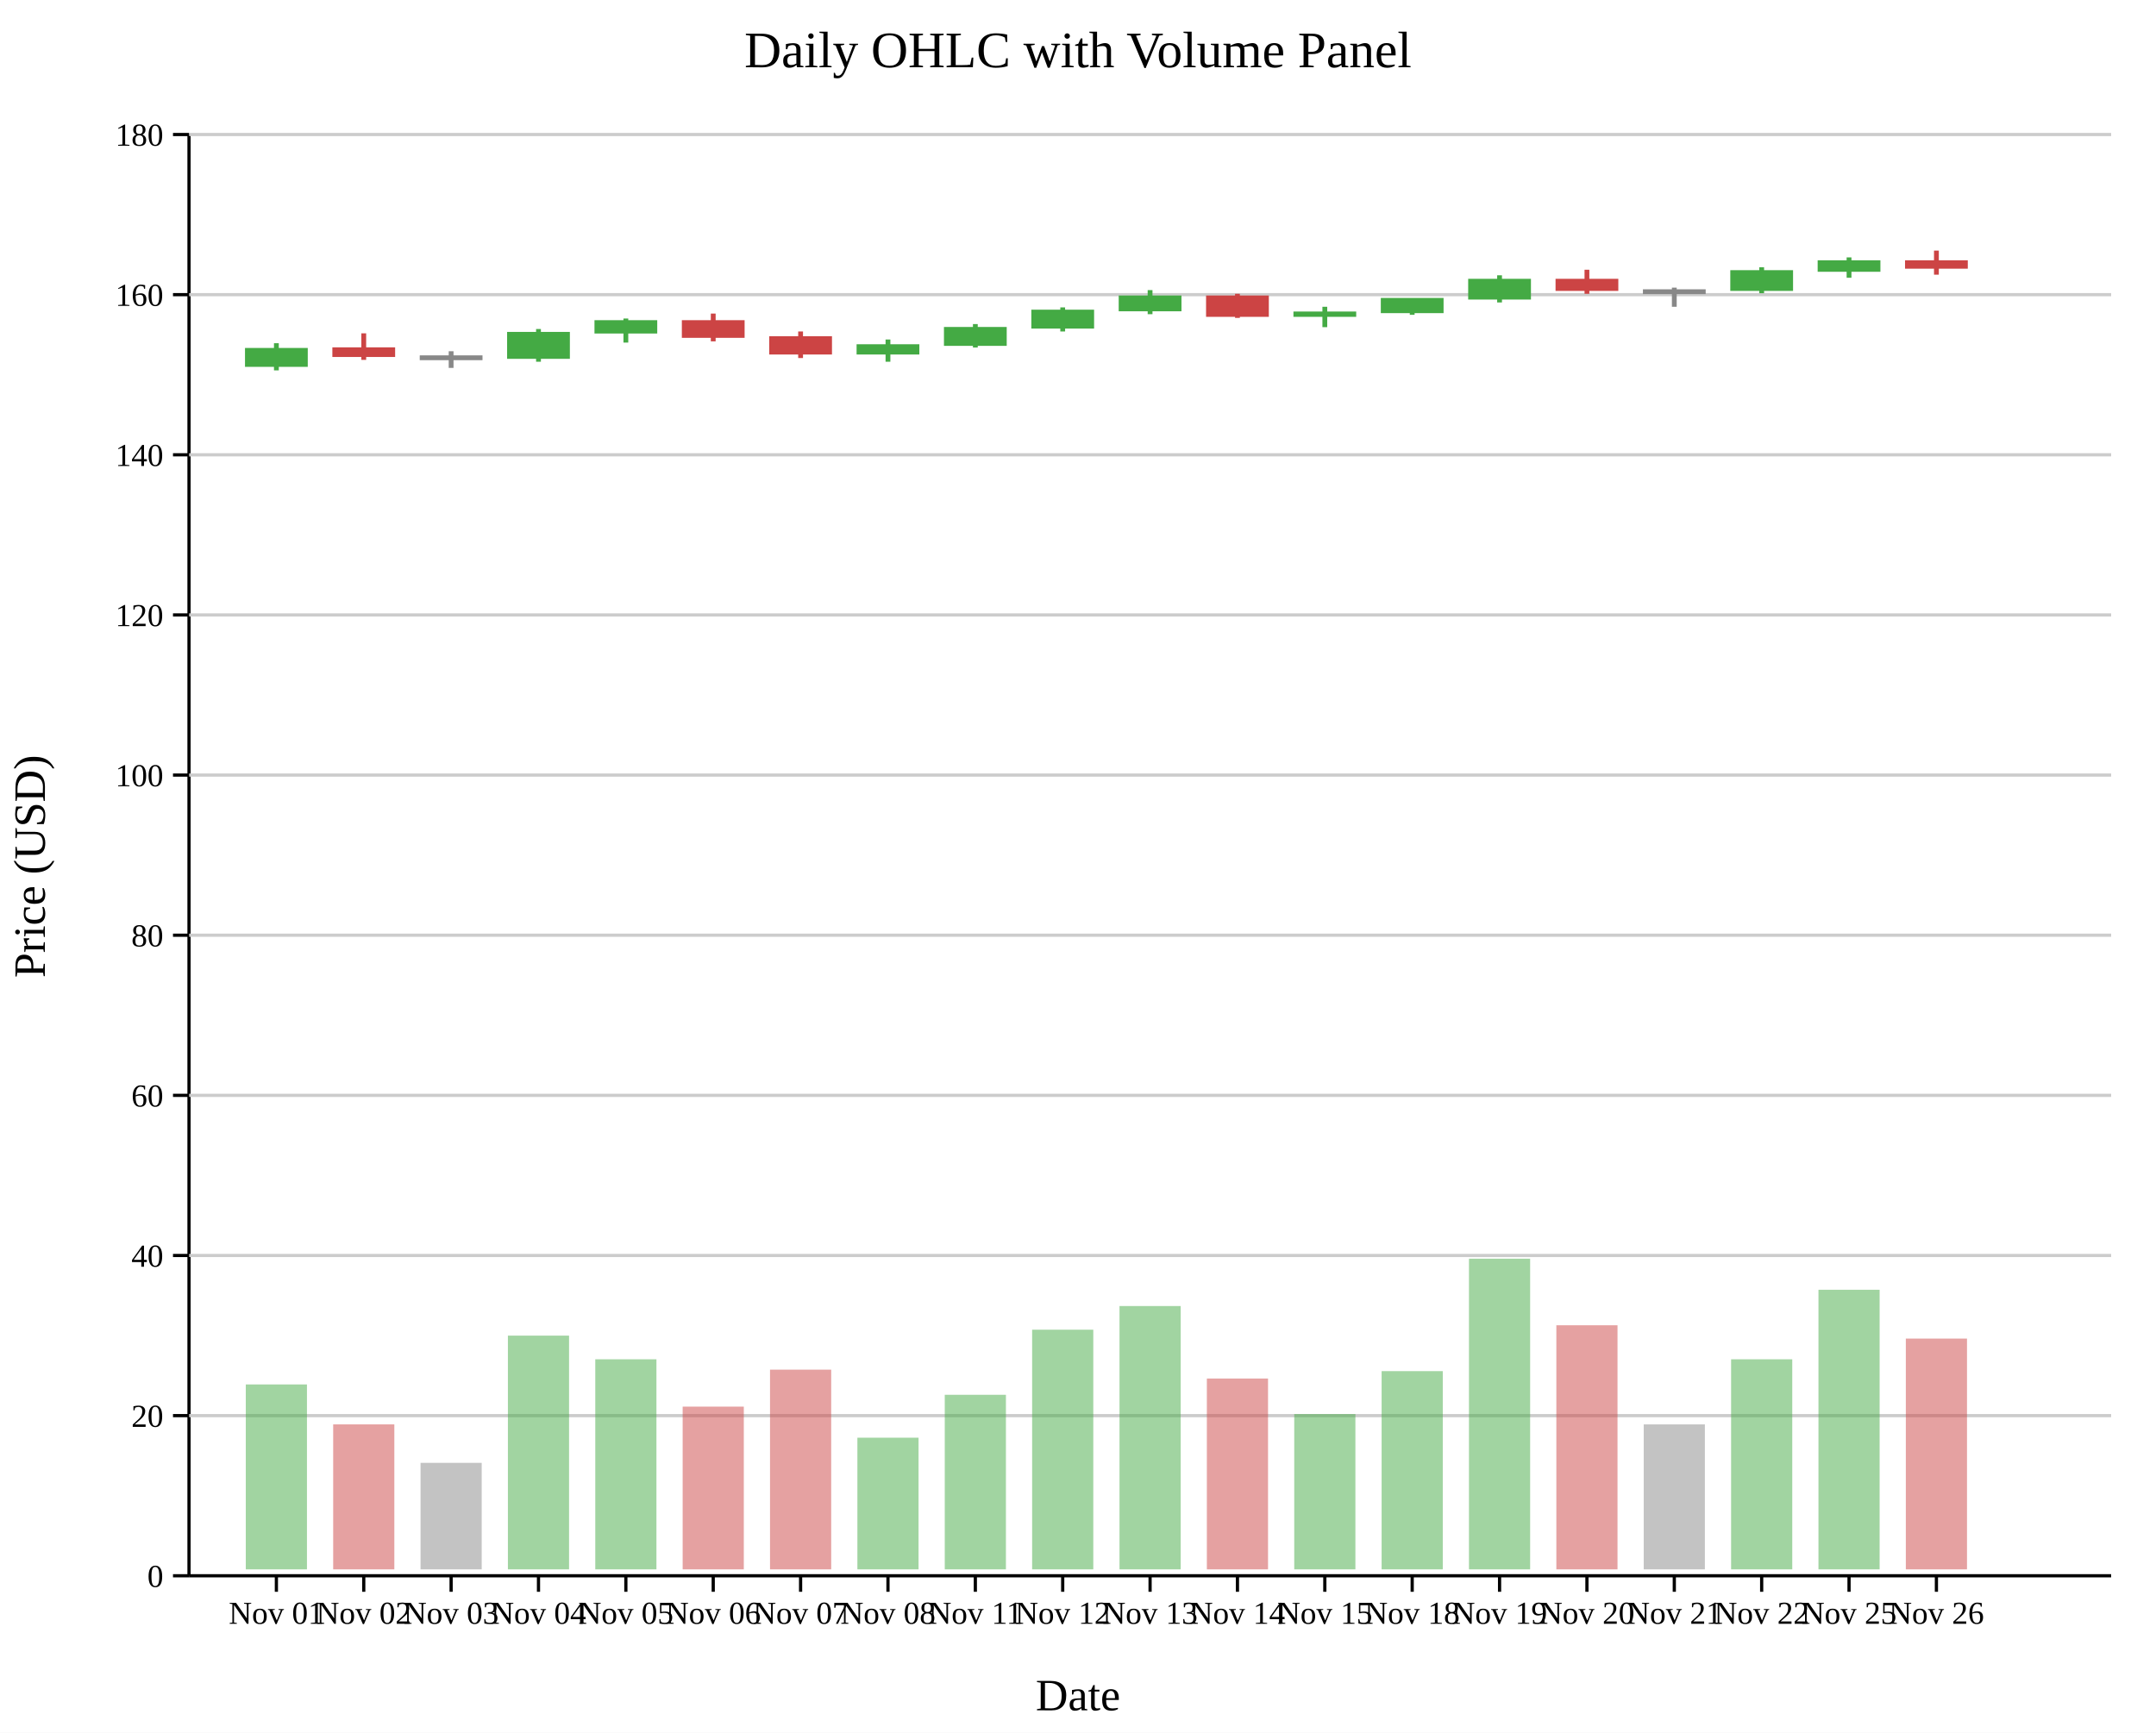
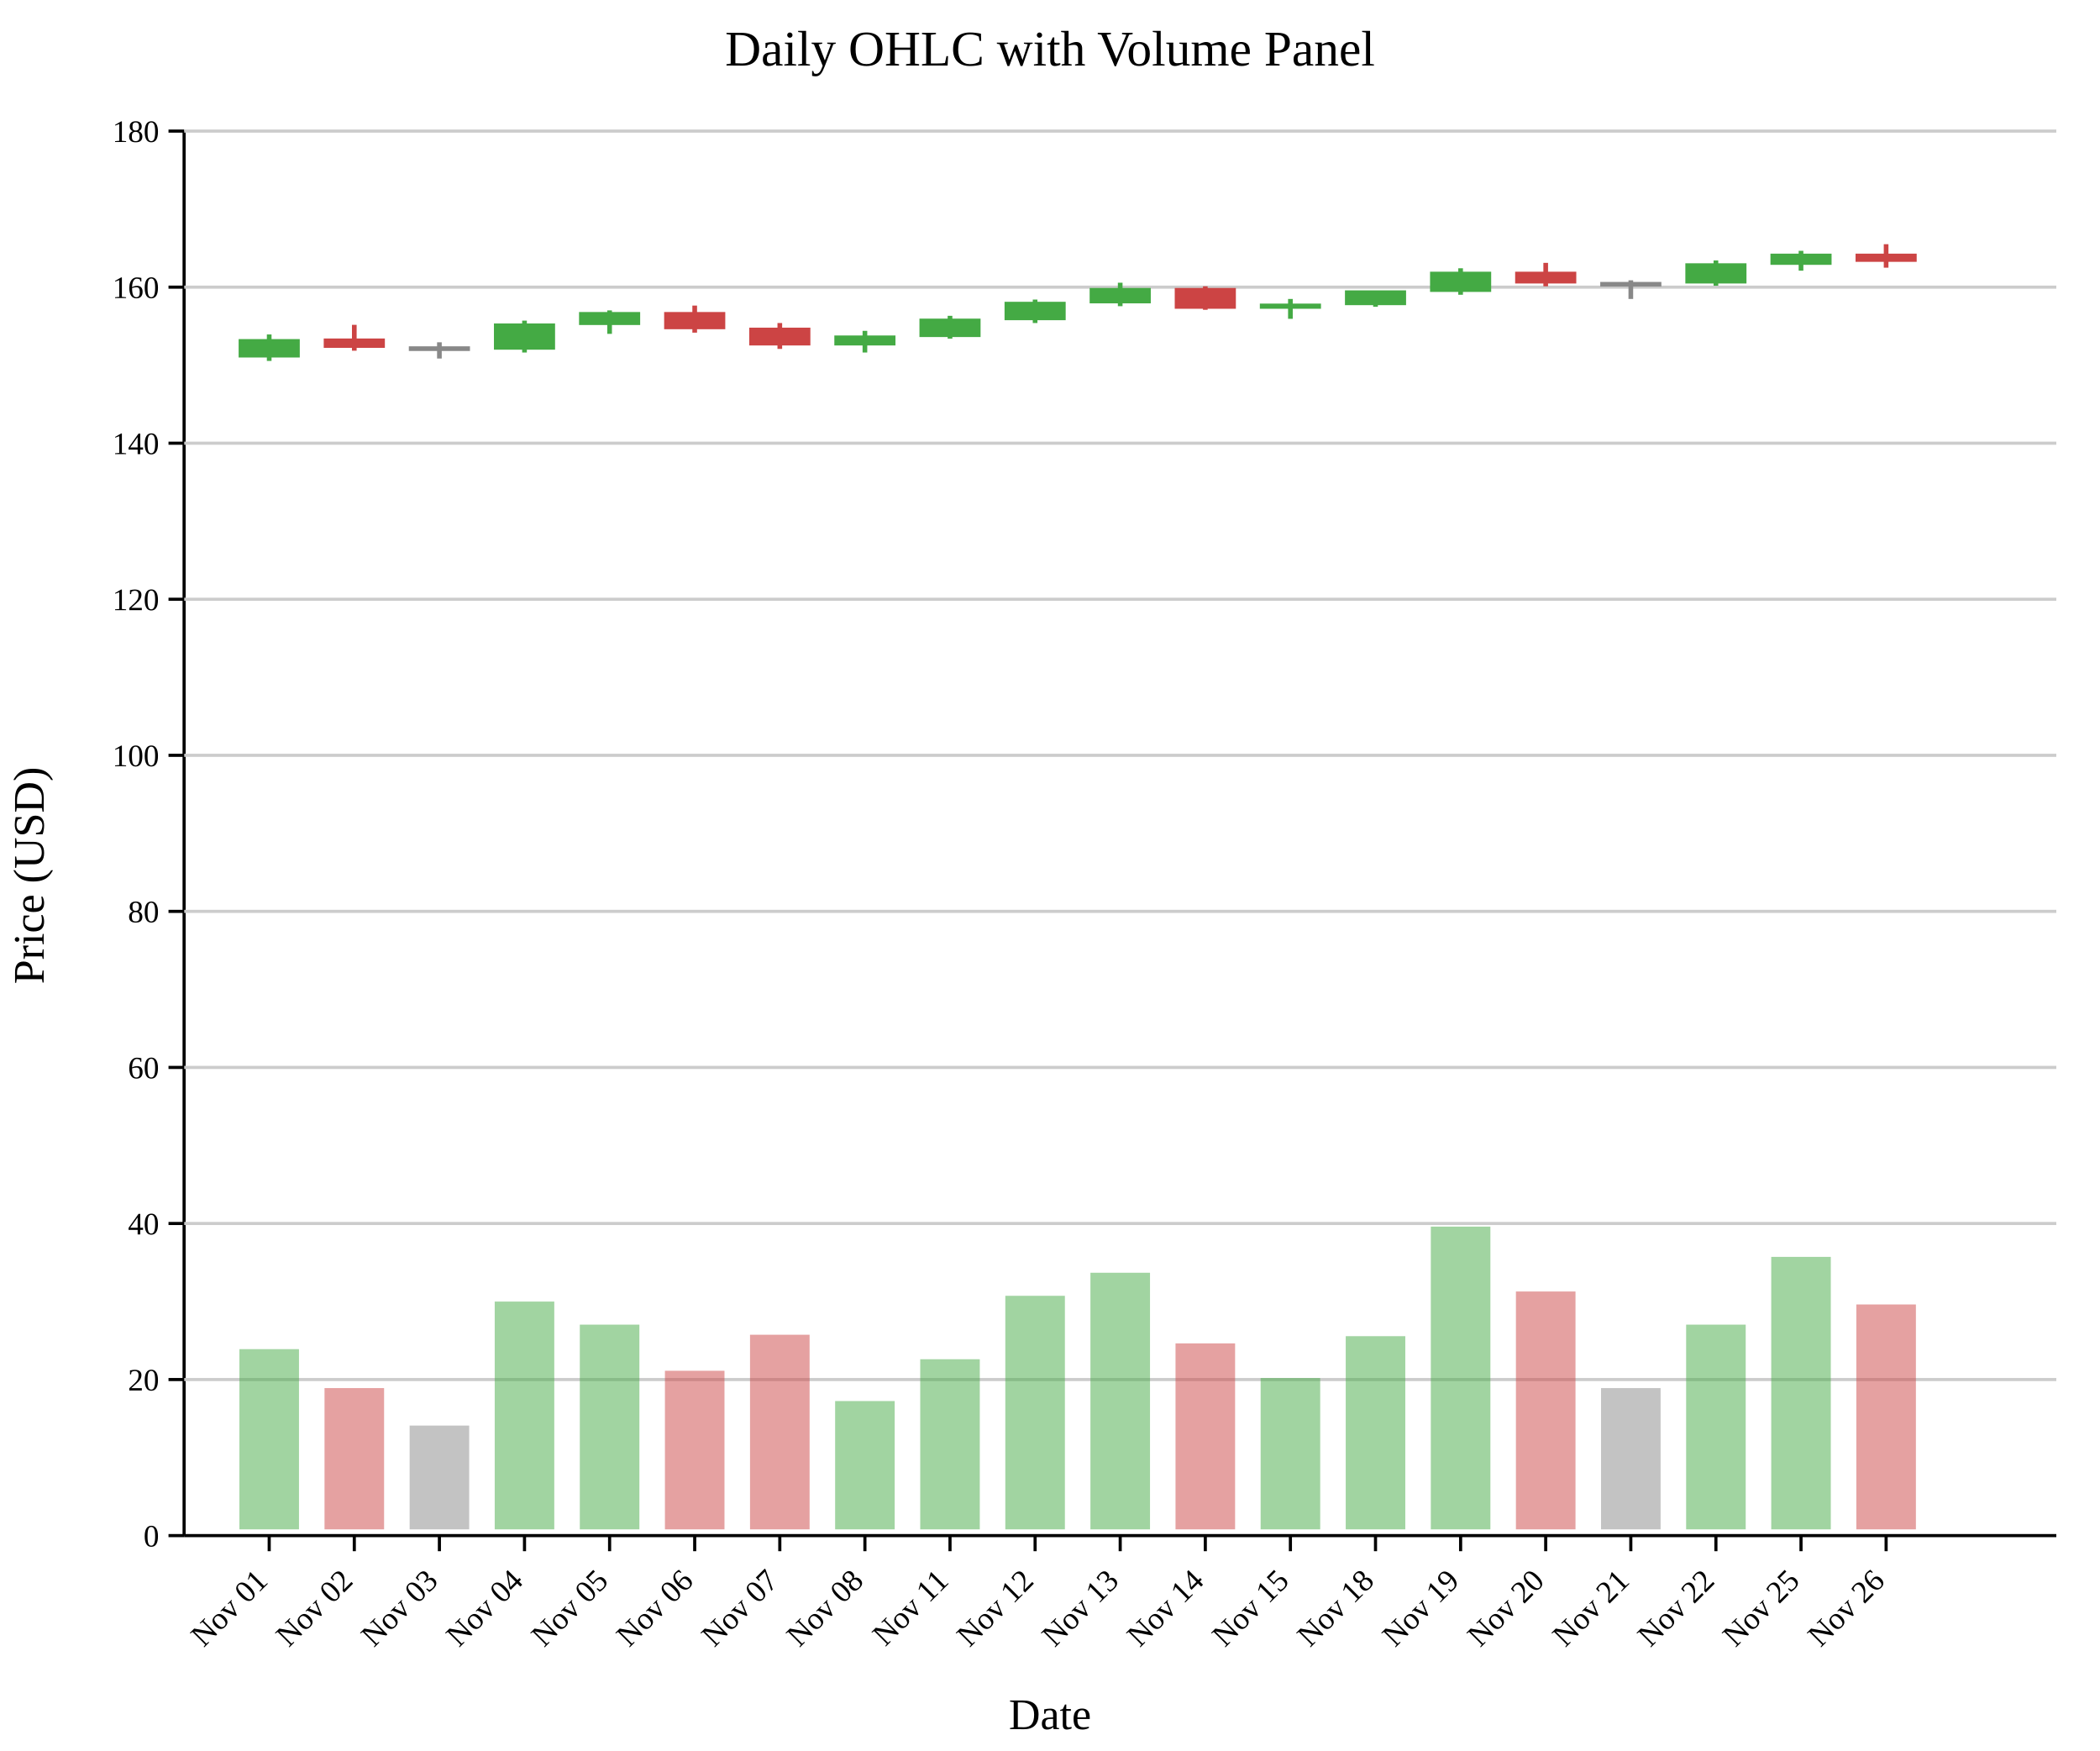
- <svg xmlns="http://www.w3.org/2000/svg" width="673" height="541" fill="black">
+ <svg xmlns="http://www.w3.org/2000/svg" width="673" height="561" fill="black">
  <rect width="100%" height="100%" fill="white" />
  <line x1="59" y1="492" x2="659" y2="492" stroke="black" stroke-width="1" />
  <line x1="59" y1="42" x2="59" y2="492" stroke="black" stroke-width="1" />
  <line x1="59" y1="442" x2="659" y2="442" stroke="#ccc" stroke-width="1" />
  <line x1="59" y1="392" x2="659" y2="392" stroke="#ccc" stroke-width="1" />
  <line x1="59" y1="342" x2="659" y2="342" stroke="#ccc" stroke-width="1" />
  <line x1="59" y1="292" x2="659" y2="292" stroke="#ccc" stroke-width="1" />
  <line x1="59" y1="242" x2="659" y2="242" stroke="#ccc" stroke-width="1" />
  <line x1="59" y1="192" x2="659" y2="192" stroke="#ccc" stroke-width="1" />
  <line x1="59" y1="142" x2="659" y2="142" stroke="#ccc" stroke-width="1" />
  <line x1="59" y1="92" x2="659" y2="92" stroke="#ccc" stroke-width="1" />
  <line x1="59" y1="42" x2="659" y2="42" stroke="#ccc" stroke-width="1" />
-   <text x="86.273" y="507" font-size="10" text-anchor="middle">Nov 01</text>
+   <text x="86.273" y="507" font-size="10" text-anchor="end" transform="rotate(-45,86.27273,507)">Nov 01</text>
  <line x1="86.273" y1="492" x2="86.273" y2="497" stroke="black" stroke-width="1" />
-   <text x="113.545" y="507" font-size="10" text-anchor="middle">Nov 02</text>
+   <text x="113.545" y="507" font-size="10" text-anchor="end" transform="rotate(-45,113.5455,507)">Nov 02</text>
  <line x1="113.545" y1="492" x2="113.545" y2="497" stroke="black" stroke-width="1" />
-   <text x="140.818" y="507" font-size="10" text-anchor="middle">Nov 03</text>
+   <text x="140.818" y="507" font-size="10" text-anchor="end" transform="rotate(-45,140.8182,507)">Nov 03</text>
  <line x1="140.818" y1="492" x2="140.818" y2="497" stroke="black" stroke-width="1" />
-   <text x="168.091" y="507" font-size="10" text-anchor="middle">Nov 04</text>
+   <text x="168.091" y="507" font-size="10" text-anchor="end" transform="rotate(-45,168.0909,507)">Nov 04</text>
  <line x1="168.091" y1="492" x2="168.091" y2="497" stroke="black" stroke-width="1" />
-   <text x="195.364" y="507" font-size="10" text-anchor="middle">Nov 05</text>
+   <text x="195.364" y="507" font-size="10" text-anchor="end" transform="rotate(-45,195.3636,507)">Nov 05</text>
  <line x1="195.364" y1="492" x2="195.364" y2="497" stroke="black" stroke-width="1" />
-   <text x="222.636" y="507" font-size="10" text-anchor="middle">Nov 06</text>
+   <text x="222.636" y="507" font-size="10" text-anchor="end" transform="rotate(-45,222.6364,507)">Nov 06</text>
  <line x1="222.636" y1="492" x2="222.636" y2="497" stroke="black" stroke-width="1" />
-   <text x="249.909" y="507" font-size="10" text-anchor="middle">Nov 07</text>
+   <text x="249.909" y="507" font-size="10" text-anchor="end" transform="rotate(-45,249.9091,507)">Nov 07</text>
  <line x1="249.909" y1="492" x2="249.909" y2="497" stroke="black" stroke-width="1" />
-   <text x="277.182" y="507" font-size="10" text-anchor="middle">Nov 08</text>
+   <text x="277.182" y="507" font-size="10" text-anchor="end" transform="rotate(-45,277.1818,507)">Nov 08</text>
  <line x1="277.182" y1="492" x2="277.182" y2="497" stroke="black" stroke-width="1" />
-   <text x="304.455" y="507" font-size="10" text-anchor="middle">Nov 11</text>
+   <text x="304.455" y="507" font-size="10" text-anchor="end" transform="rotate(-45,304.4545,507)">Nov 11</text>
  <line x1="304.455" y1="492" x2="304.455" y2="497" stroke="black" stroke-width="1" />
-   <text x="331.727" y="507" font-size="10" text-anchor="middle">Nov 12</text>
+   <text x="331.727" y="507" font-size="10" text-anchor="end" transform="rotate(-45,331.7273,507)">Nov 12</text>
  <line x1="331.727" y1="492" x2="331.727" y2="497" stroke="black" stroke-width="1" />
-   <text x="359" y="507" font-size="10" text-anchor="middle">Nov 13</text>
+   <text x="359" y="507" font-size="10" text-anchor="end" transform="rotate(-45,359,507)">Nov 13</text>
  <line x1="359" y1="492" x2="359" y2="497" stroke="black" stroke-width="1" />
-   <text x="386.273" y="507" font-size="10" text-anchor="middle">Nov 14</text>
+   <text x="386.273" y="507" font-size="10" text-anchor="end" transform="rotate(-45,386.2727,507)">Nov 14</text>
  <line x1="386.273" y1="492" x2="386.273" y2="497" stroke="black" stroke-width="1" />
-   <text x="413.545" y="507" font-size="10" text-anchor="middle">Nov 15</text>
+   <text x="413.545" y="507" font-size="10" text-anchor="end" transform="rotate(-45,413.5455,507)">Nov 15</text>
  <line x1="413.545" y1="492" x2="413.545" y2="497" stroke="black" stroke-width="1" />
-   <text x="440.818" y="507" font-size="10" text-anchor="middle">Nov 18</text>
+   <text x="440.818" y="507" font-size="10" text-anchor="end" transform="rotate(-45,440.8182,507)">Nov 18</text>
  <line x1="440.818" y1="492" x2="440.818" y2="497" stroke="black" stroke-width="1" />
-   <text x="468.091" y="507" font-size="10" text-anchor="middle">Nov 19</text>
+   <text x="468.091" y="507" font-size="10" text-anchor="end" transform="rotate(-45,468.0909,507)">Nov 19</text>
  <line x1="468.091" y1="492" x2="468.091" y2="497" stroke="black" stroke-width="1" />
-   <text x="495.364" y="507" font-size="10" text-anchor="middle">Nov 20</text>
+   <text x="495.364" y="507" font-size="10" text-anchor="end" transform="rotate(-45,495.3636,507)">Nov 20</text>
  <line x1="495.364" y1="492" x2="495.364" y2="497" stroke="black" stroke-width="1" />
-   <text x="522.636" y="507" font-size="10" text-anchor="middle">Nov 21</text>
+   <text x="522.636" y="507" font-size="10" text-anchor="end" transform="rotate(-45,522.6364,507)">Nov 21</text>
  <line x1="522.636" y1="492" x2="522.636" y2="497" stroke="black" stroke-width="1" />
-   <text x="549.909" y="507" font-size="10" text-anchor="middle">Nov 22</text>
+   <text x="549.909" y="507" font-size="10" text-anchor="end" transform="rotate(-45,549.9091,507)">Nov 22</text>
  <line x1="549.909" y1="492" x2="549.909" y2="497" stroke="black" stroke-width="1" />
-   <text x="577.182" y="507" font-size="10" text-anchor="middle">Nov 25</text>
+   <text x="577.182" y="507" font-size="10" text-anchor="end" transform="rotate(-45,577.1818,507)">Nov 25</text>
  <line x1="577.182" y1="492" x2="577.182" y2="497" stroke="black" stroke-width="1" />
-   <text x="604.455" y="507" font-size="10" text-anchor="middle">Nov 26</text>
+   <text x="604.455" y="507" font-size="10" text-anchor="end" transform="rotate(-45,604.4545,507)">Nov 26</text>
  <line x1="604.455" y1="492" x2="604.455" y2="497" stroke="black" stroke-width="1" />
  <line x1="54" y1="492" x2="59" y2="492" stroke="black" stroke-width="1" />
  <text x="51" y="495.5" font-size="10" text-anchor="end">0</text>
  <line x1="54" y1="442" x2="59" y2="442" stroke="black" stroke-width="1" />
  <text x="51" y="445.5" font-size="10" text-anchor="end">20</text>
  <line x1="54" y1="392" x2="59" y2="392" stroke="black" stroke-width="1" />
  <text x="51" y="395.5" font-size="10" text-anchor="end">40</text>
  <line x1="54" y1="342" x2="59" y2="342" stroke="black" stroke-width="1" />
  <text x="51" y="345.5" font-size="10" text-anchor="end">60</text>
  <line x1="54" y1="292" x2="59" y2="292" stroke="black" stroke-width="1" />
  <text x="51" y="295.5" font-size="10" text-anchor="end">80</text>
  <line x1="54" y1="242" x2="59" y2="242" stroke="black" stroke-width="1" />
  <text x="51" y="245.5" font-size="10" text-anchor="end">100</text>
  <line x1="54" y1="192" x2="59" y2="192" stroke="black" stroke-width="1" />
  <text x="51" y="195.5" font-size="10" text-anchor="end">120</text>
  <line x1="54" y1="142" x2="59" y2="142" stroke="black" stroke-width="1" />
  <text x="51" y="145.5" font-size="10" text-anchor="end">140</text>
  <line x1="54" y1="92" x2="59" y2="92" stroke="black" stroke-width="1" />
  <text x="51" y="95.5" font-size="10" text-anchor="end">160</text>
  <line x1="54" y1="42" x2="59" y2="42" stroke="black" stroke-width="1" />
  <text x="51" y="45.5" font-size="10" text-anchor="end">180</text>
-   <text x="336.5" y="534" font-size="14" text-anchor="middle">Date</text>
-   <text x="14" y="270.5" font-size="14" text-anchor="middle" transform="rotate(-90,14,270.5)">Price (USD)</text>
+   <text x="336.5" y="554" font-size="14" text-anchor="middle">Date</text>
+   <text x="14" y="280.5" font-size="14" text-anchor="middle" transform="rotate(-90,14,280.5)">Price (USD)</text>
  <text x="336.5" y="21" font-size="16" text-anchor="middle">Daily OHLC with Volume Panel</text>
  <line x1="86.273" y1="107.159" x2="86.273" y2="115.641" stroke="rgb(68,170,68)" stroke-width="1.5" />
  <rect x="76.727" y="108.894" width="19.091" height="5.398" fill="rgb(68,170,68)" stroke="rgb(68,170,68)" stroke-width="0.5" />
  <line x1="113.545" y1="104.074" x2="113.545" y2="112.364" stroke="rgb(204,68,68)" stroke-width="1.5" />
  <rect x="104" y="108.701" width="19.091" height="2.506" fill="rgb(204,68,68)" stroke="rgb(204,68,68)" stroke-width="0.5" />
  <line x1="140.818" y1="109.665" x2="140.818" y2="114.87" stroke="#888888" stroke-width="1.5" />
  <rect x="131.273" y="111.207" width="19.091" height="1" fill="#888888" stroke="#888888" stroke-width="0.5" />
  <line x1="168.091" y1="102.725" x2="168.091" y2="112.942" stroke="rgb(68,170,68)" stroke-width="1.5" />
  <rect x="158.545" y="103.882" width="19.091" height="7.904" fill="rgb(68,170,68)" stroke="rgb(68,170,68)" stroke-width="0.5" />
  <line x1="195.364" y1="99.448" x2="195.364" y2="106.966" stroke="rgb(68,170,68)" stroke-width="1.5" />
  <rect x="185.818" y="100.219" width="19.091" height="3.663" fill="rgb(68,170,68)" stroke="rgb(68,170,68)" stroke-width="0.5" />
  <line x1="222.636" y1="97.906" x2="222.636" y2="106.581" stroke="rgb(204,68,68)" stroke-width="1.5" />
  <rect x="213.091" y="100.219" width="19.091" height="5.012" fill="rgb(204,68,68)" stroke="rgb(204,68,68)" stroke-width="0.5" />
  <line x1="249.909" y1="103.496" x2="249.909" y2="111.786" stroke="rgb(204,68,68)" stroke-width="1.5" />
  <rect x="240.364" y="105.231" width="19.091" height="5.205" fill="rgb(204,68,68)" stroke="rgb(204,68,68)" stroke-width="0.5" />
  <line x1="277.182" y1="106.002" x2="277.182" y2="112.942" stroke="rgb(68,170,68)" stroke-width="1.5" />
  <rect x="267.636" y="107.737" width="19.091" height="2.699" fill="rgb(68,170,68)" stroke="rgb(68,170,68)" stroke-width="0.5" />
  <line x1="304.455" y1="101.183" x2="304.455" y2="108.508" stroke="rgb(68,170,68)" stroke-width="1.5" />
  <rect x="294.909" y="102.339" width="19.091" height="5.398" fill="rgb(68,170,68)" stroke="rgb(68,170,68)" stroke-width="0.5" />
  <line x1="331.727" y1="95.978" x2="331.727" y2="103.496" stroke="rgb(68,170,68)" stroke-width="1.5" />
  <rect x="322.182" y="96.942" width="19.091" height="5.398" fill="rgb(68,170,68)" stroke="rgb(68,170,68)" stroke-width="0.5" />
  <line x1="359" y1="90.58" x2="359" y2="98.098" stroke="rgb(68,170,68)" stroke-width="1.5" />
  <rect x="349.455" y="92.508" width="19.091" height="4.434" fill="rgb(68,170,68)" stroke="rgb(68,170,68)" stroke-width="0.5" />
  <line x1="386.273" y1="91.737" x2="386.273" y2="99.255" stroke="rgb(204,68,68)" stroke-width="1.5" />
  <rect x="376.727" y="92.508" width="19.091" height="6.169" fill="rgb(204,68,68)" stroke="rgb(204,68,68)" stroke-width="0.5" />
  <line x1="413.545" y1="95.785" x2="413.545" y2="102.147" stroke="rgb(68,170,68)" stroke-width="1.5" />
  <rect x="404" y="97.52" width="19.091" height="1.157" fill="rgb(68,170,68)" stroke="rgb(68,170,68)" stroke-width="0.5" />
  <line x1="440.818" y1="93.279" x2="440.818" y2="98.291" stroke="rgb(68,170,68)" stroke-width="1.5" />
  <rect x="431.273" y="93.279" width="19.091" height="4.241" fill="rgb(68,170,68)" stroke="rgb(68,170,68)" stroke-width="0.5" />
  <line x1="468.091" y1="85.953" x2="468.091" y2="94.436" stroke="rgb(68,170,68)" stroke-width="1.5" />
  <rect x="458.545" y="87.303" width="19.091" height="5.976" fill="rgb(68,170,68)" stroke="rgb(68,170,68)" stroke-width="0.5" />
  <line x1="495.364" y1="84.218" x2="495.364" y2="91.737" stroke="rgb(204,68,68)" stroke-width="1.5" />
  <rect x="485.818" y="87.303" width="19.091" height="3.277" fill="rgb(204,68,68)" stroke="rgb(204,68,68)" stroke-width="0.5" />
  <line x1="522.636" y1="89.809" x2="522.636" y2="95.785" stroke="#888888" stroke-width="1.5" />
  <rect x="513.091" y="90.58" width="19.091" height="1" fill="#888888" stroke="#888888" stroke-width="0.5" />
  <line x1="549.909" y1="83.447" x2="549.909" y2="91.544" stroke="rgb(68,170,68)" stroke-width="1.5" />
  <rect x="540.364" y="84.604" width="19.091" height="5.976" fill="rgb(68,170,68)" stroke="rgb(68,170,68)" stroke-width="0.5" />
  <line x1="577.182" y1="80.363" x2="577.182" y2="86.724" stroke="rgb(68,170,68)" stroke-width="1.5" />
  <rect x="567.636" y="81.519" width="19.091" height="3.084" fill="rgb(68,170,68)" stroke="rgb(68,170,68)" stroke-width="0.5" />
  <line x1="604.455" y1="78.242" x2="604.455" y2="85.761" stroke="rgb(204,68,68)" stroke-width="1.5" />
  <rect x="594.909" y="81.519" width="19.091" height="2.121" fill="rgb(204,68,68)" stroke="rgb(204,68,68)" stroke-width="0.5" />
  <rect x="76.727" y="432.262" width="19.091" height="57.738" fill="rgb(68,170,68)" fill-opacity="0.5" />
  <rect x="104" y="444.733" width="19.091" height="45.267" fill="rgb(204,68,68)" fill-opacity="0.5" />
  <rect x="131.273" y="456.743" width="19.091" height="33.257" fill="#888888" fill-opacity="0.5" />
  <rect x="158.545" y="417.019" width="19.091" height="72.981" fill="rgb(68,170,68)" fill-opacity="0.5" />
  <rect x="185.818" y="424.41" width="19.091" height="65.59" fill="rgb(68,170,68)" fill-opacity="0.5" />
  <rect x="213.091" y="439.19" width="19.091" height="50.81" fill="rgb(204,68,68)" fill-opacity="0.5" />
  <rect x="240.364" y="427.643" width="19.091" height="62.357" fill="rgb(204,68,68)" fill-opacity="0.5" />
  <rect x="267.636" y="448.89" width="19.091" height="41.11" fill="rgb(68,170,68)" fill-opacity="0.5" />
  <rect x="294.909" y="435.495" width="19.091" height="54.505" fill="rgb(68,170,68)" fill-opacity="0.5" />
  <rect x="322.182" y="415.171" width="19.091" height="74.829" fill="rgb(68,170,68)" fill-opacity="0.5" />
  <rect x="349.455" y="407.781" width="19.091" height="82.219" fill="rgb(68,170,68)" fill-opacity="0.5" />
  <rect x="376.727" y="430.414" width="19.091" height="59.586" fill="rgb(204,68,68)" fill-opacity="0.5" />
  <rect x="404" y="441.5" width="19.091" height="48.5" fill="rgb(68,170,68)" fill-opacity="0.5" />
  <rect x="431.273" y="428.105" width="19.091" height="61.895" fill="rgb(68,170,68)" fill-opacity="0.5" />
  <rect x="458.545" y="393" width="19.091" height="97" fill="rgb(68,170,68)" fill-opacity="0.5" />
  <rect x="485.818" y="413.786" width="19.091" height="76.214" fill="rgb(204,68,68)" fill-opacity="0.5" />
  <rect x="513.091" y="444.733" width="19.091" height="45.267" fill="#888888" fill-opacity="0.5" />
  <rect x="540.364" y="424.41" width="19.091" height="65.59" fill="rgb(68,170,68)" fill-opacity="0.5" />
  <rect x="567.636" y="402.7" width="19.091" height="87.3" fill="rgb(68,170,68)" fill-opacity="0.5" />
  <rect x="594.909" y="417.943" width="19.091" height="72.057" fill="rgb(204,68,68)" fill-opacity="0.5" />
</svg>
